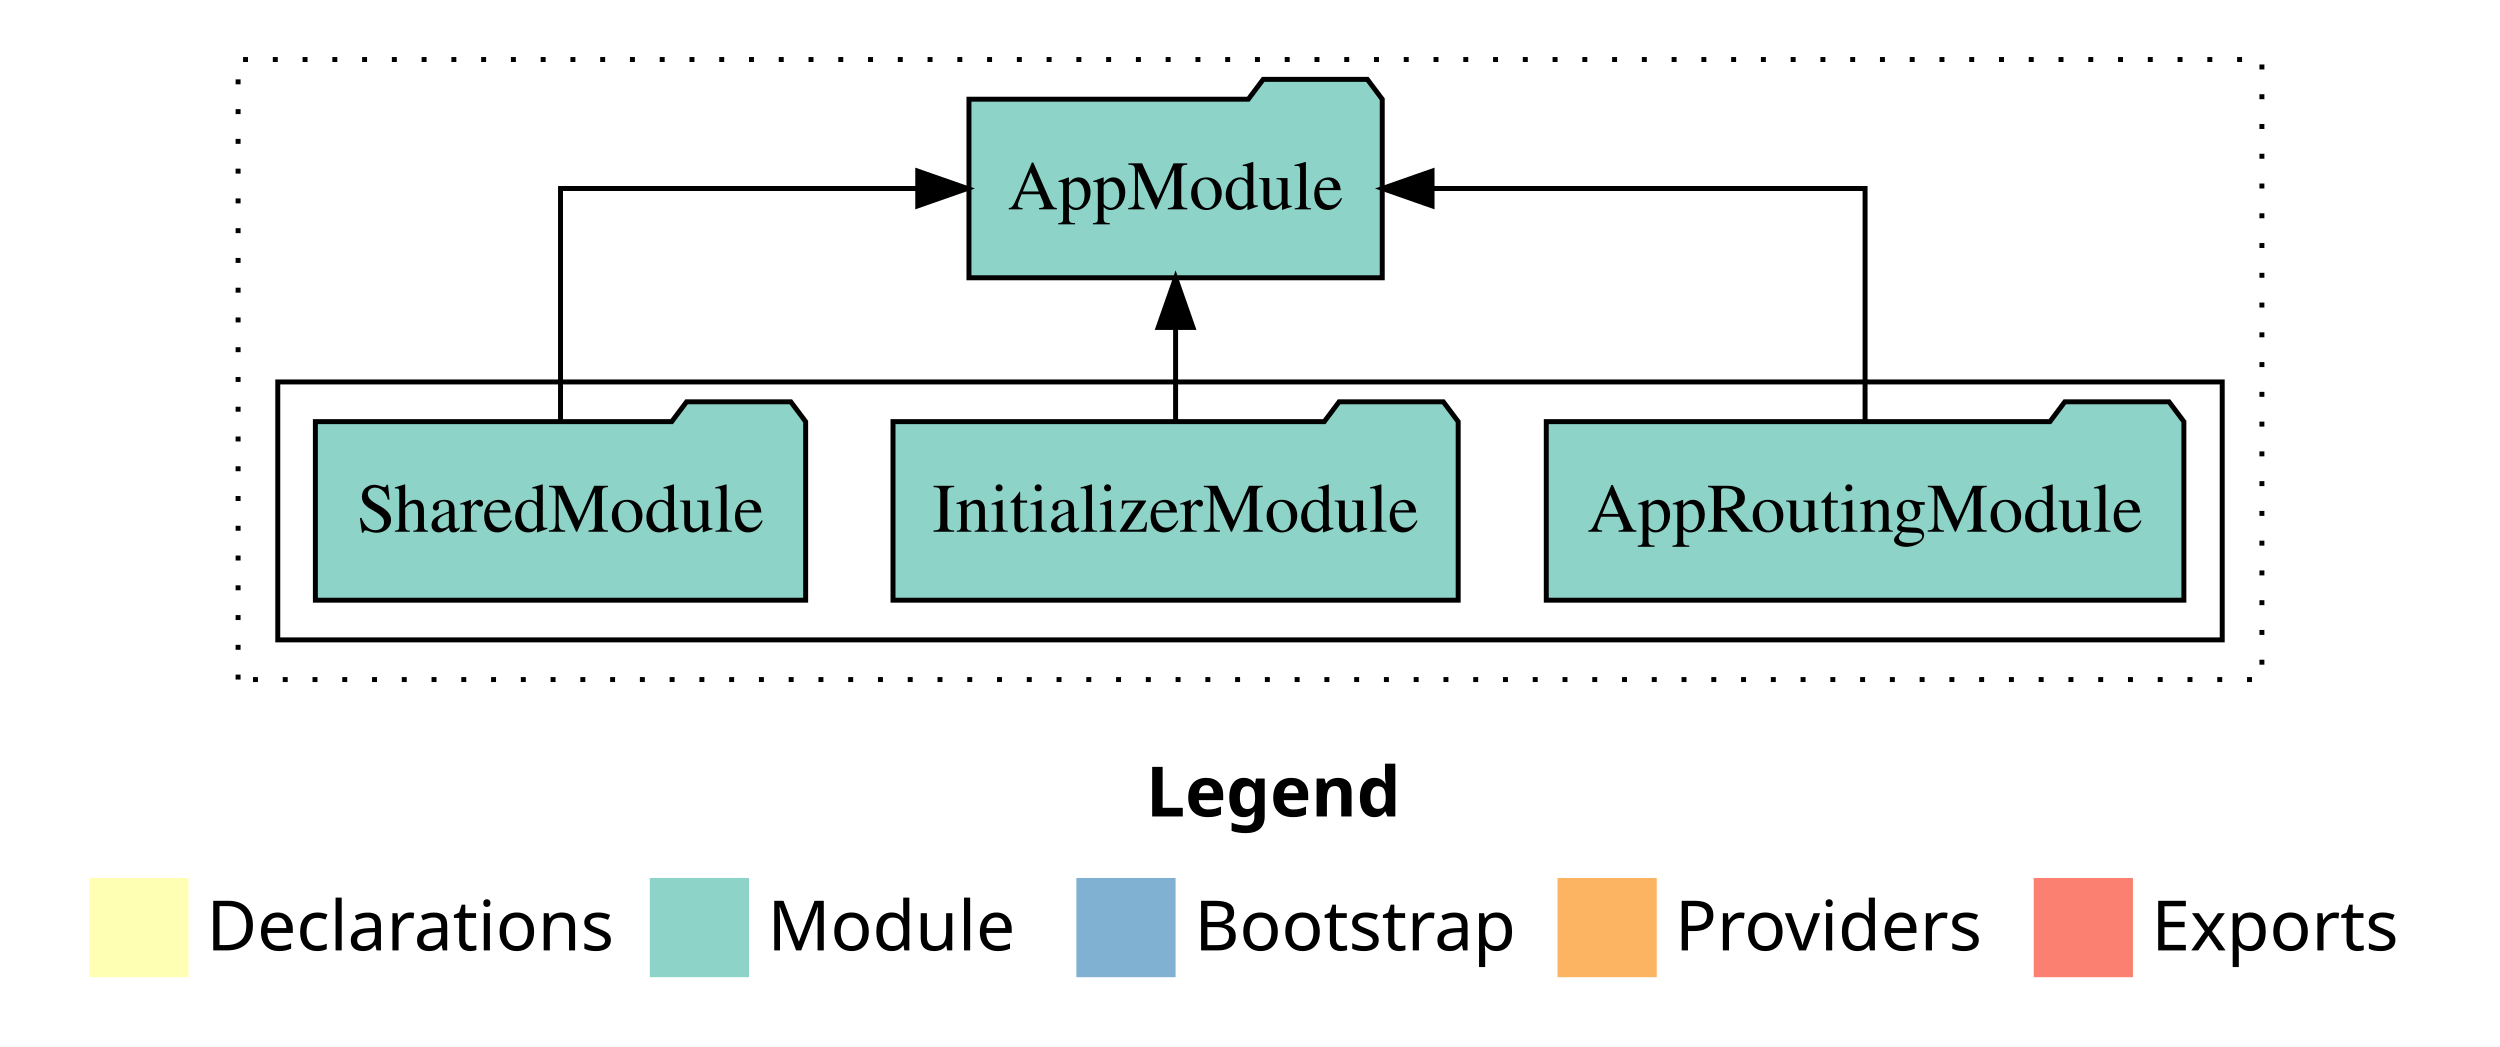
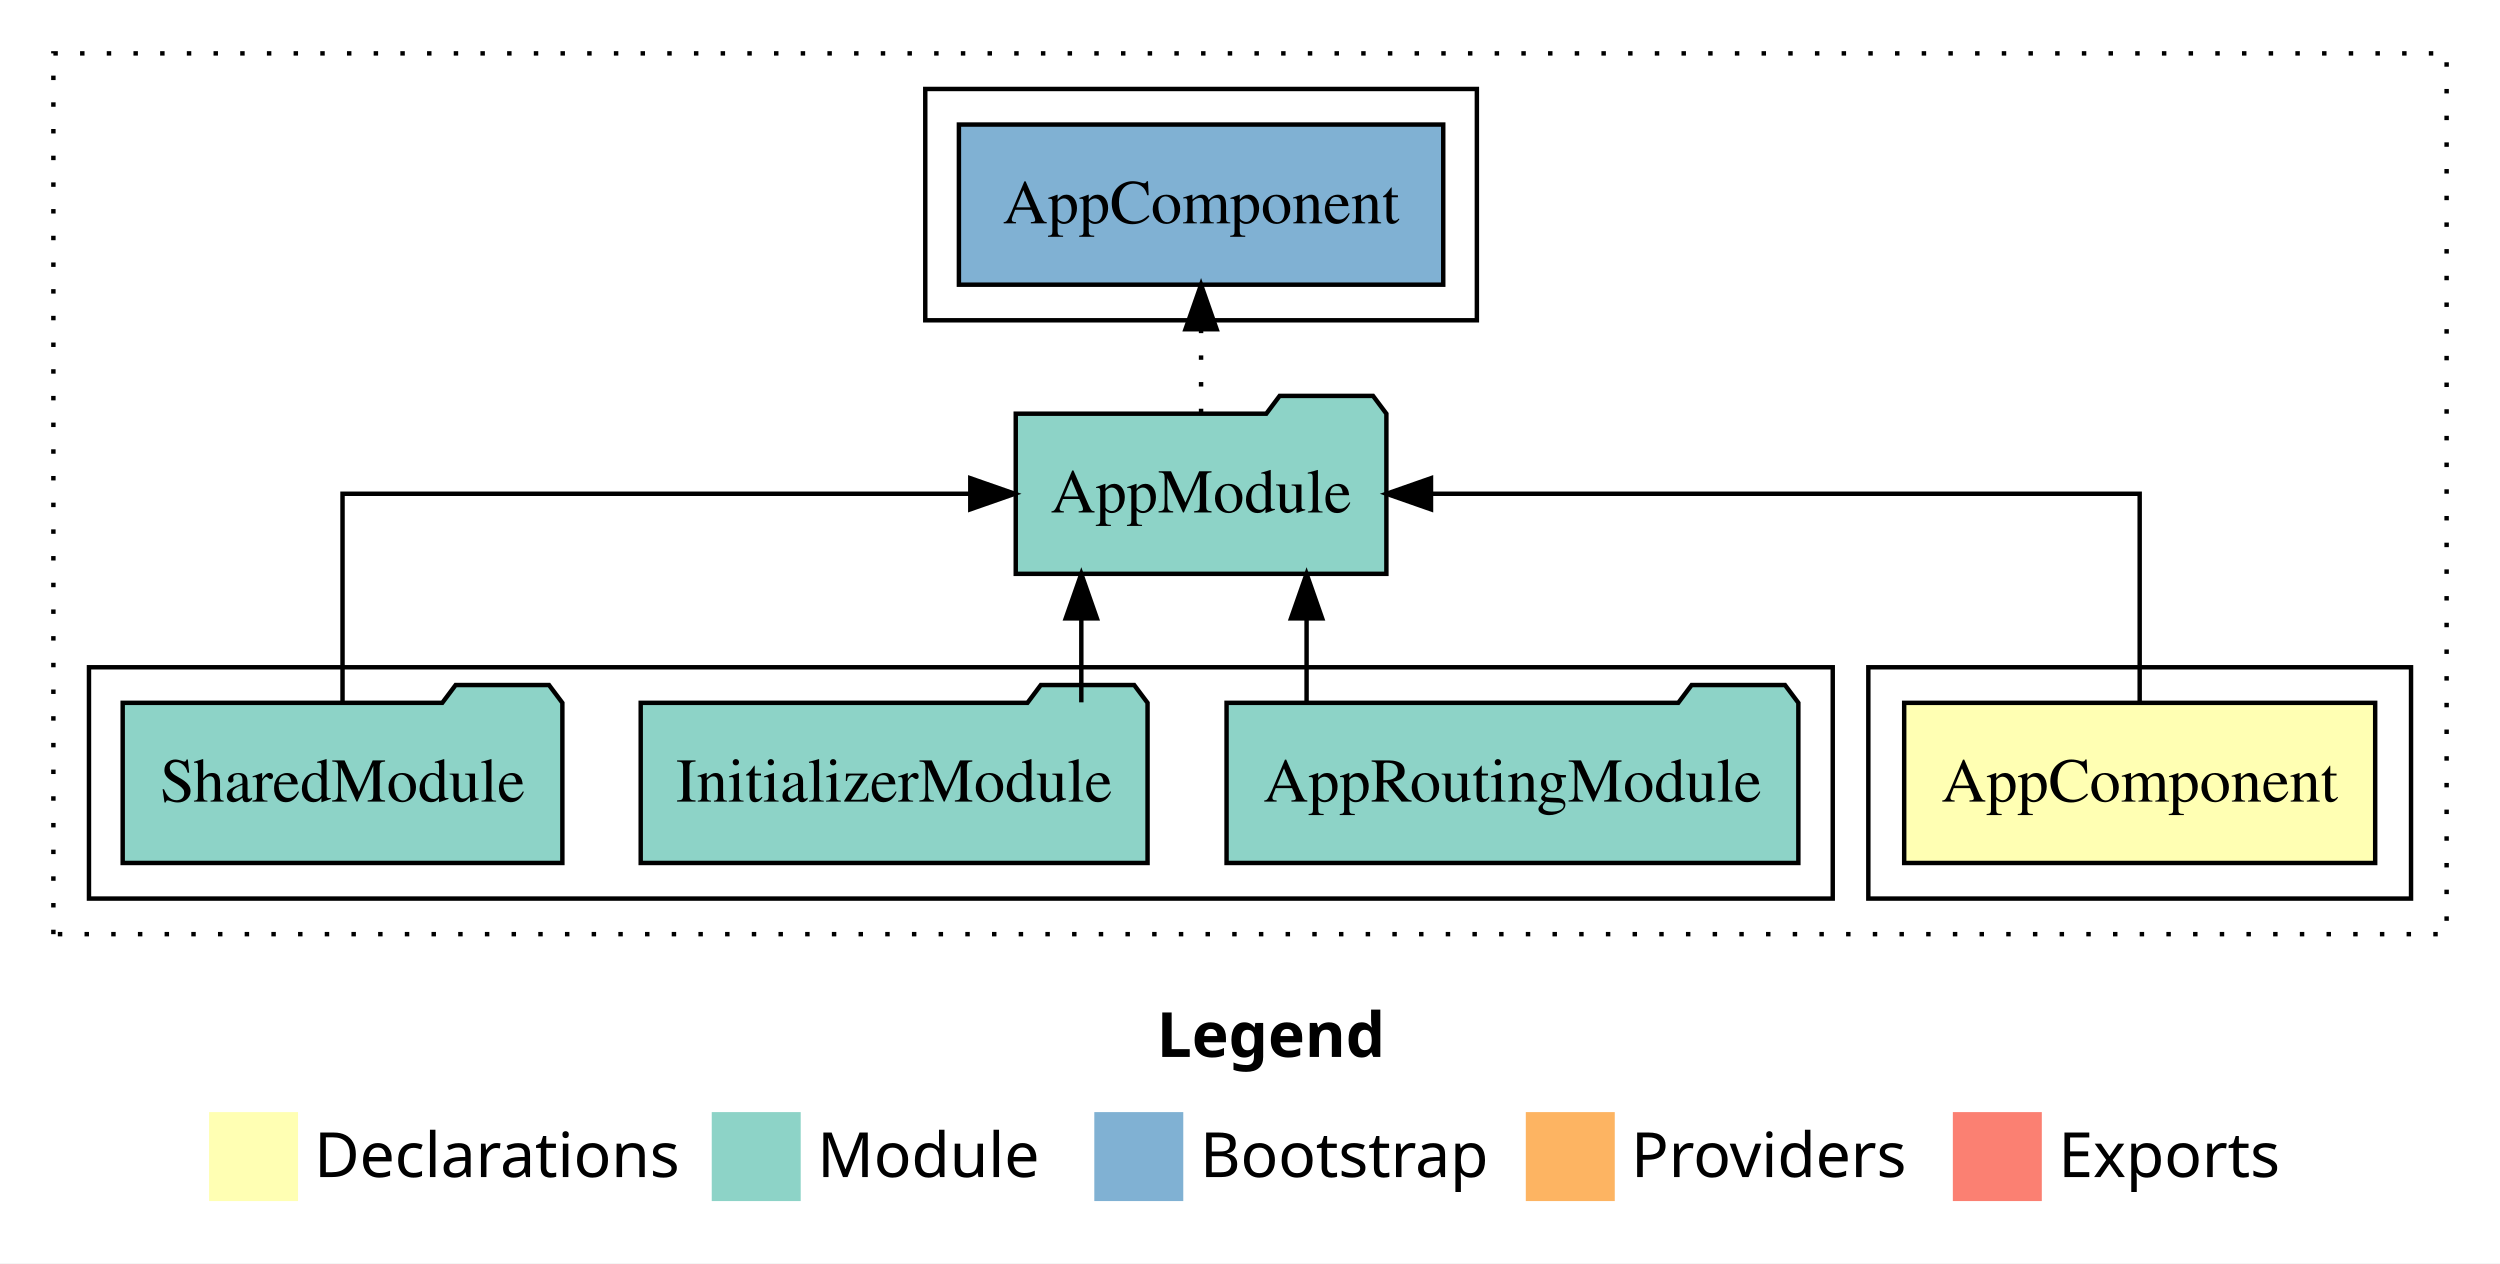
- <svg xmlns="http://www.w3.org/2000/svg" width="504pt" height="211pt" viewBox="0.00 0.00 504.00 211.00">
-   <g id="graph0" class="graph" transform="scale(1 1) rotate(0) translate(4 207)">
-     <polygon fill="white" stroke="transparent" points="-4,4 -4,-207 500,-207 500,4 -4,4" />
-     <text text-anchor="start" x="227.01" y="-42.4" font-family="sans-serif" font-weight="bold" font-size="14.00">Legend</text>
-     <polygon fill="#ffffb3" stroke="transparent" points="14,-10 14,-30 34,-30 34,-10 14,-10" />
-     <text text-anchor="start" x="37.63" y="-15.4" font-family="sans-serif" font-size="14.00">  Declarations</text>
-     <polygon fill="#8dd3c7" stroke="transparent" points="127,-10 127,-30 147,-30 147,-10 127,-10" />
-     <text text-anchor="start" x="150.73" y="-15.4" font-family="sans-serif" font-size="14.00">  Module</text>
-     <polygon fill="#80b1d3" stroke="transparent" points="213,-10 213,-30 233,-30 233,-10 213,-10" />
-     <text text-anchor="start" x="236.78" y="-15.4" font-family="sans-serif" font-size="14.00">  Bootstrap</text>
-     <polygon fill="#fdb462" stroke="transparent" points="310,-10 310,-30 330,-30 330,-10 310,-10" />
-     <text text-anchor="start" x="333.67" y="-15.4" font-family="sans-serif" font-size="14.00">  Providers</text>
-     <polygon fill="#fb8072" stroke="transparent" points="406,-10 406,-30 426,-30 426,-10 406,-10" />
-     <text text-anchor="start" x="429.73" y="-15.4" font-family="sans-serif" font-size="14.00">  Exports</text>
+ <svg xmlns="http://www.w3.org/2000/svg" width="562pt" height="284pt" viewBox="0.00 0.00 562.00 284.00">
+   <g id="graph0" class="graph" transform="scale(1 1) rotate(0) translate(4 280)">
+     <polygon fill="white" stroke="transparent" points="-4,4 -4,-280 558,-280 558,4 -4,4" />
+     <text text-anchor="start" x="256.01" y="-42.4" font-family="sans-serif" font-weight="bold" font-size="14.00">Legend</text>
+     <polygon fill="#ffffb3" stroke="transparent" points="43,-10 43,-30 63,-30 63,-10 43,-10" />
+     <text text-anchor="start" x="66.63" y="-15.4" font-family="sans-serif" font-size="14.00">  Declarations</text>
+     <polygon fill="#8dd3c7" stroke="transparent" points="156,-10 156,-30 176,-30 176,-10 156,-10" />
+     <text text-anchor="start" x="179.73" y="-15.4" font-family="sans-serif" font-size="14.00">  Module</text>
+     <polygon fill="#80b1d3" stroke="transparent" points="242,-10 242,-30 262,-30 262,-10 242,-10" />
+     <text text-anchor="start" x="265.78" y="-15.4" font-family="sans-serif" font-size="14.00">  Bootstrap</text>
+     <polygon fill="#fdb462" stroke="transparent" points="339,-10 339,-30 359,-30 359,-10 339,-10" />
+     <text text-anchor="start" x="362.67" y="-15.4" font-family="sans-serif" font-size="14.00">  Providers</text>
+     <polygon fill="#fb8072" stroke="transparent" points="435,-10 435,-30 455,-30 455,-10 435,-10" />
+     <text text-anchor="start" x="458.73" y="-15.4" font-family="sans-serif" font-size="14.00">  Exports</text>
    <g id="clust1" class="cluster">
-       <polygon fill="none" stroke="black" stroke-dasharray="1,5" points="44,-70 44,-195 452,-195 452,-70 44,-70" />
+       <polygon fill="none" stroke="black" stroke-dasharray="1,5" points="8,-70 8,-268 546,-268 546,-70 8,-70" />
    </g>
-     <g id="clust3" class="cluster">
-       <polygon fill="none" stroke="black" points="52,-78 52,-130 444,-130 444,-78 52,-78" />
+     <g id="clust2" class="cluster">
+       <polygon fill="none" stroke="black" points="416,-78 416,-130 538,-130 538,-78 416,-78" />
+     </g>
+     <g id="clust4" class="cluster">
+       <polygon fill="none" stroke="black" points="16,-78 16,-130 408,-130 408,-78 16,-78" />
+     </g>
+     <g id="clust6" class="cluster">
+       <polygon fill="none" stroke="black" points="204,-208 204,-260 328,-260 328,-208 204,-208" />
    </g>
    <g id="node1" class="node">
-       <polygon fill="#8dd3c7" stroke="black" points="436.27,-122 433.27,-126 412.27,-126 409.27,-122 307.73,-122 307.73,-86 436.27,-86 436.27,-122" />
-       <text text-anchor="middle" x="372" y="-99.8" font-family="Times,serif" font-size="14.00">AppRoutingModule</text>
+       <polygon fill="#ffffb3" stroke="black" points="529.94,-122 424.06,-122 424.06,-86 529.94,-86 529.94,-122" />
+       <text text-anchor="middle" x="477" y="-99.8" font-family="Times,serif" font-size="14.00">AppComponent</text>
+     </g>
+     <g id="node2" class="node">
+       <polygon fill="#8dd3c7" stroke="black" points="307.66,-187 304.66,-191 283.66,-191 280.66,-187 224.34,-187 224.34,-151 307.66,-151 307.66,-187" />
+       <text text-anchor="middle" x="266" y="-164.8" font-family="Times,serif" font-size="14.00">AppModule</text>
+     </g>
+     <g id="edge1" class="edge">
+       <path fill="none" stroke="black" d="M477,-122.11C477,-141.34 477,-169 477,-169 477,-169 317.69,-169 317.69,-169" />
+       <polygon fill="black" stroke="black" points="317.69,-165.5 307.69,-169 317.69,-172.5 317.69,-165.5" />
+     </g>
+     <g id="node6" class="node">
+       <polygon fill="#80b1d3" stroke="black" points="320.44,-252 211.56,-252 211.56,-216 320.44,-216 320.44,-252" />
+       <text text-anchor="middle" x="266" y="-229.8" font-family="Times,serif" font-size="14.00">AppComponent </text>
+     </g>
+     <g id="edge5" class="edge">
+       <path fill="none" stroke="black" stroke-dasharray="1,5" d="M266,-187.11C266,-187.11 266,-205.99 266,-205.99" />
+       <polygon fill="black" stroke="black" points="262.5,-205.99 266,-215.99 269.5,-205.99 262.5,-205.99" />
+     </g>
+     <g id="node3" class="node">
+       <polygon fill="#8dd3c7" stroke="black" points="400.27,-122 397.27,-126 376.27,-126 373.27,-122 271.73,-122 271.73,-86 400.27,-86 400.27,-122" />
+       <text text-anchor="middle" x="336" y="-99.8" font-family="Times,serif" font-size="14.00">AppRoutingModule</text>
+     </g>
+     <g id="edge2" class="edge">
+       <path fill="none" stroke="black" d="M289.72,-122.11C289.72,-122.11 289.72,-140.99 289.72,-140.99" />
+       <polygon fill="black" stroke="black" points="286.22,-140.99 289.72,-150.99 293.22,-140.99 286.22,-140.99" />
    </g>
    <g id="node4" class="node">
-       <polygon fill="#8dd3c7" stroke="black" points="274.66,-187 271.66,-191 250.66,-191 247.66,-187 191.34,-187 191.34,-151 274.66,-151 274.66,-187" />
-       <text text-anchor="middle" x="233" y="-164.8" font-family="Times,serif" font-size="14.00">AppModule</text>
-     </g>
-     <g id="edge1" class="edge">
-       <path fill="none" stroke="black" d="M372,-122.11C372,-141.34 372,-169 372,-169 372,-169 284.7,-169 284.7,-169" />
-       <polygon fill="black" stroke="black" points="284.7,-165.5 274.7,-169 284.7,-172.5 284.7,-165.5" />
-     </g>
-     <g id="node2" class="node">
-       <polygon fill="#8dd3c7" stroke="black" points="289.97,-122 286.97,-126 265.97,-126 262.97,-122 176.03,-122 176.03,-86 289.97,-86 289.97,-122" />
-       <text text-anchor="middle" x="233" y="-99.8" font-family="Times,serif" font-size="14.00">InitializerModule</text>
-     </g>
-     <g id="edge2" class="edge">
-       <path fill="none" stroke="black" d="M233,-122.11C233,-122.11 233,-140.99 233,-140.99" />
-       <polygon fill="black" stroke="black" points="229.5,-140.99 233,-150.99 236.5,-140.99 229.5,-140.99" />
-     </g>
-     <g id="node3" class="node">
-       <polygon fill="#8dd3c7" stroke="black" points="158.42,-122 155.42,-126 134.42,-126 131.42,-122 59.58,-122 59.58,-86 158.42,-86 158.42,-122" />
-       <text text-anchor="middle" x="109" y="-99.8" font-family="Times,serif" font-size="14.00">SharedModule</text>
+       <polygon fill="#8dd3c7" stroke="black" points="253.97,-122 250.97,-126 229.97,-126 226.97,-122 140.03,-122 140.03,-86 253.97,-86 253.97,-122" />
+       <text text-anchor="middle" x="197" y="-99.8" font-family="Times,serif" font-size="14.00">InitializerModule</text>
    </g>
    <g id="edge3" class="edge">
-       <path fill="none" stroke="black" d="M109,-122.11C109,-141.34 109,-169 109,-169 109,-169 181.02,-169 181.02,-169" />
-       <polygon fill="black" stroke="black" points="181.02,-172.5 191.02,-169 181.02,-165.5 181.02,-172.5" />
+       <path fill="none" stroke="black" d="M239.08,-122.11C239.08,-122.11 239.08,-140.99 239.08,-140.99" />
+       <polygon fill="black" stroke="black" points="235.58,-140.99 239.08,-150.99 242.58,-140.99 235.58,-140.99" />
+     </g>
+     <g id="node5" class="node">
+       <polygon fill="#8dd3c7" stroke="black" points="122.42,-122 119.42,-126 98.42,-126 95.42,-122 23.58,-122 23.58,-86 122.42,-86 122.42,-122" />
+       <text text-anchor="middle" x="73" y="-99.8" font-family="Times,serif" font-size="14.00">SharedModule</text>
+     </g>
+     <g id="edge4" class="edge">
+       <path fill="none" stroke="black" d="M73,-122.11C73,-141.34 73,-169 73,-169 73,-169 214.12,-169 214.12,-169" />
+       <polygon fill="black" stroke="black" points="214.12,-172.5 224.12,-169 214.12,-165.5 214.12,-172.5" />
    </g>
  </g>
</svg>
